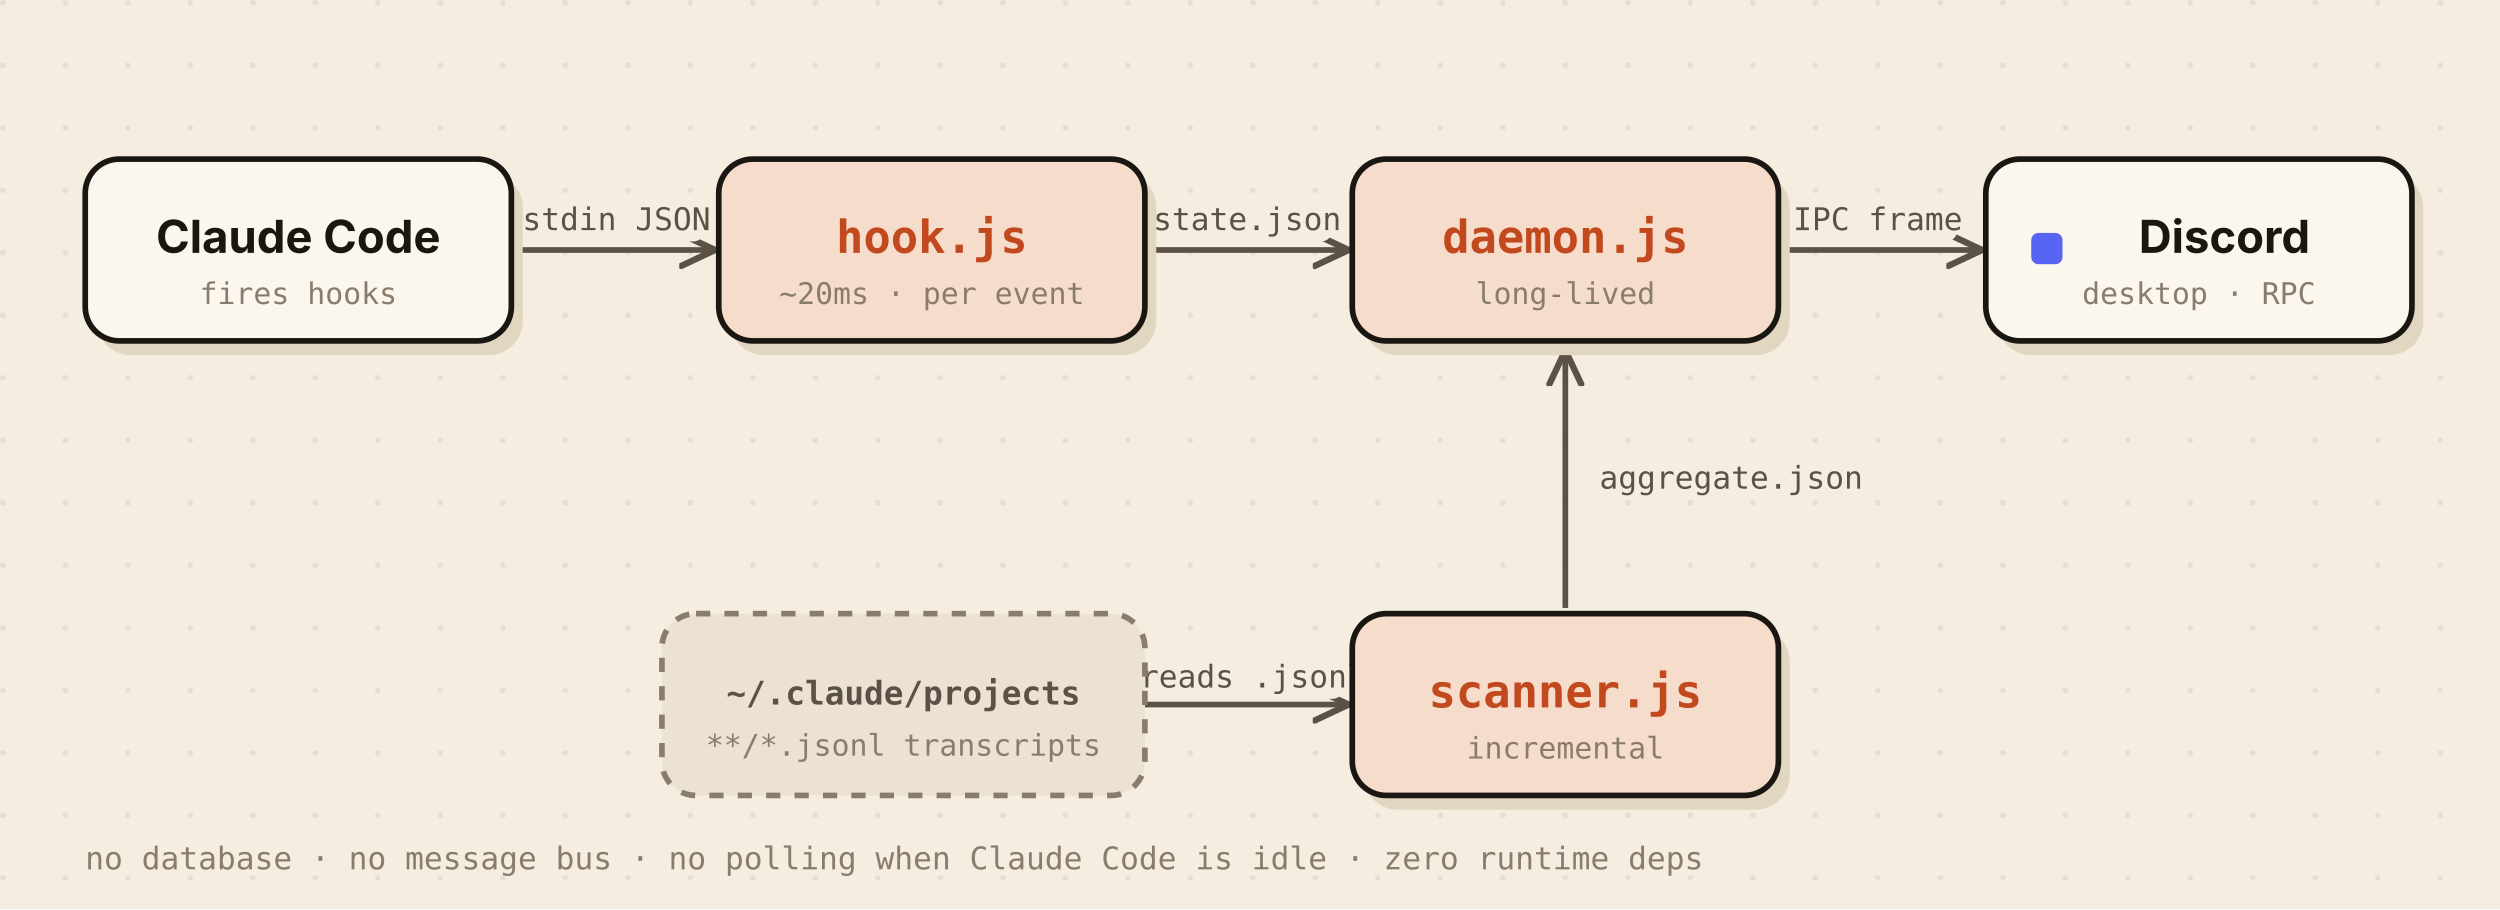
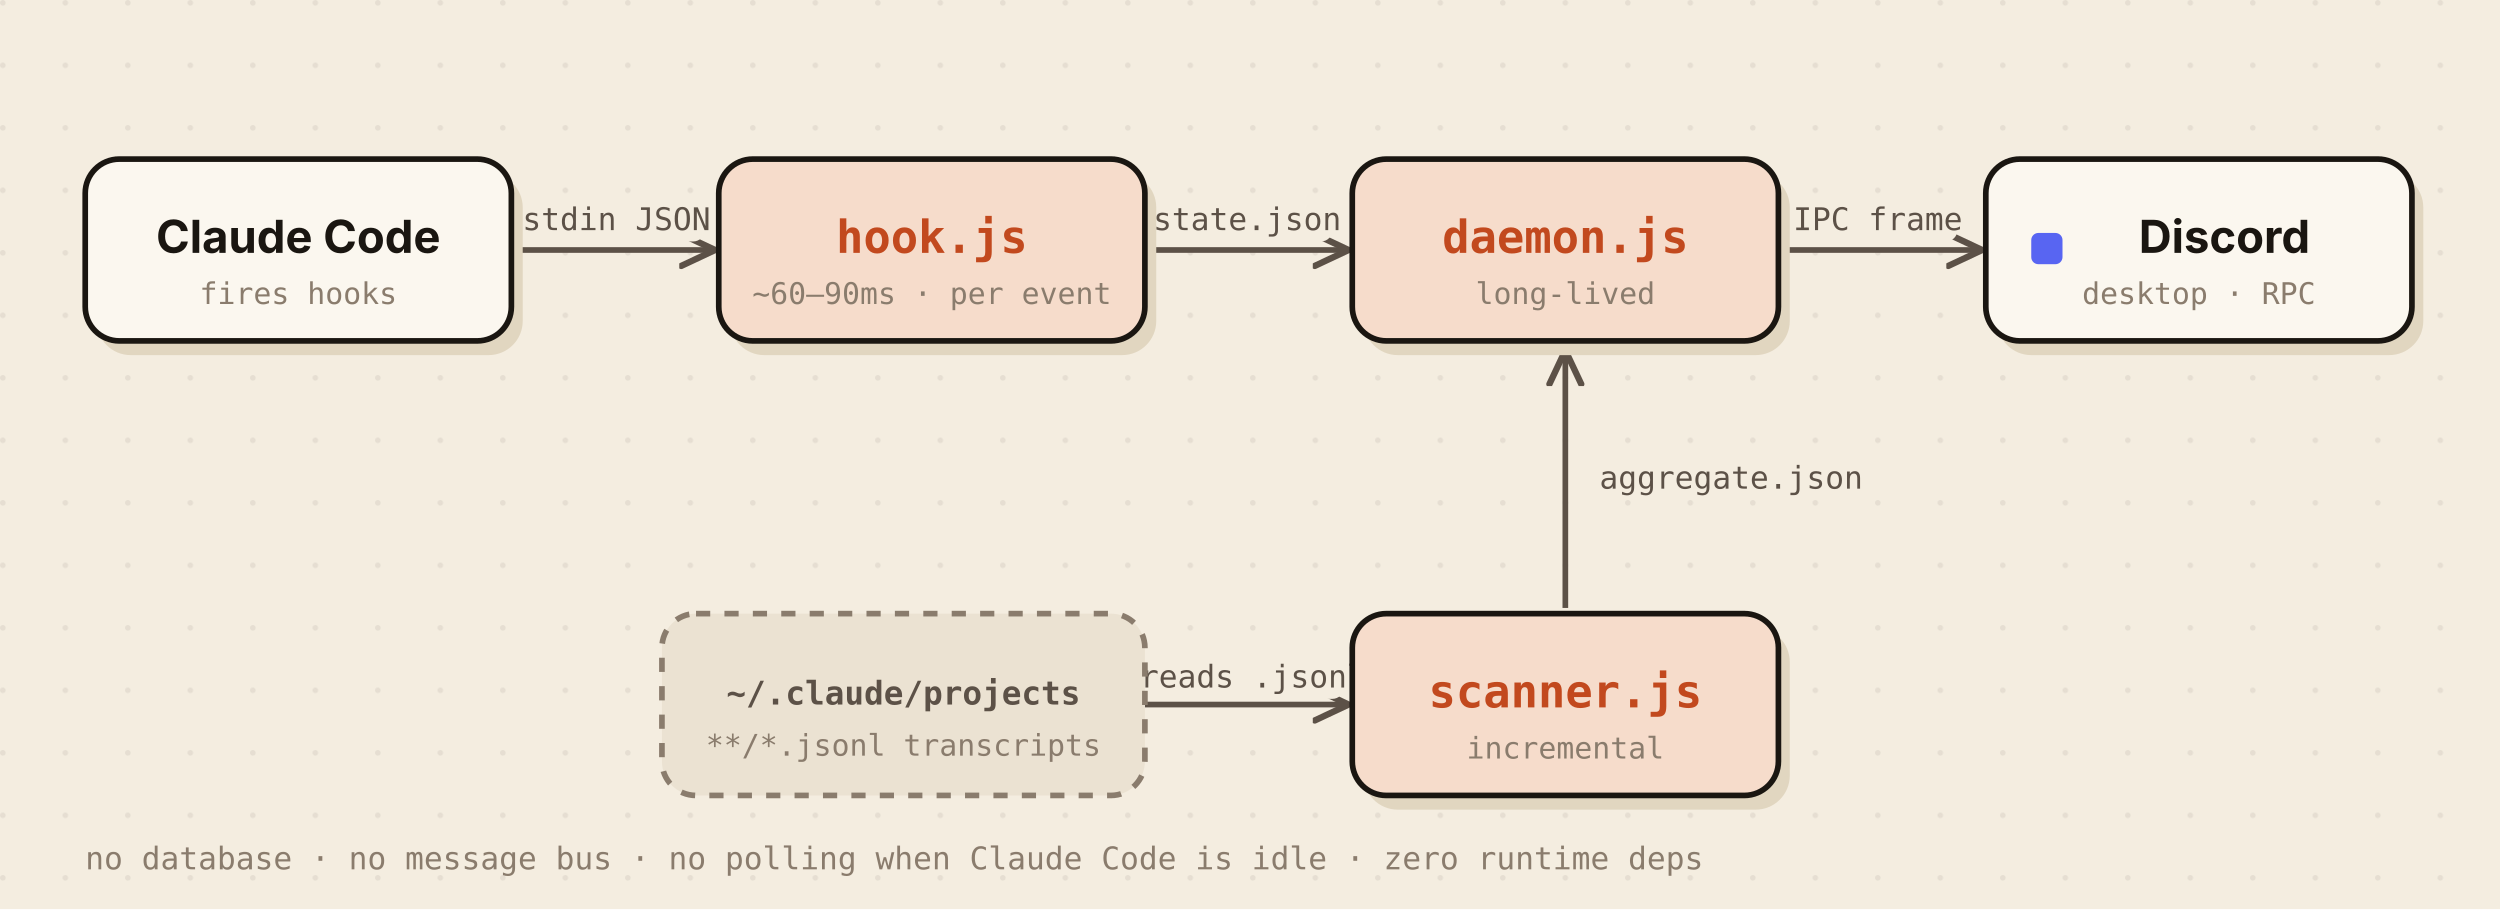
<svg xmlns="http://www.w3.org/2000/svg" viewBox="0 0 880 320" width="880" height="320" role="img" aria-labelledby="title desc">
  <defs>
    <pattern id="dots" width="22" height="22" patternUnits="userSpaceOnUse">
      <circle cx="1" cy="1" r="1" fill="#1a1611" opacity="0.07" />
    </pattern>
    <marker id="arr" viewBox="0 0 10 10" refX="8.5" refY="5" markerWidth="7" markerHeight="7" orient="auto-start-reverse">
      <path d="M0.5 1 L9 5 L0.5 9" fill="none" stroke="#5c5147" stroke-width="1.6" stroke-linecap="round" stroke-linejoin="round" />
    </marker>
  </defs>
  <rect width="880" height="320" fill="#f4ede0" />
  <rect width="880" height="320" fill="url(#dots)" />
  <g fill="none" stroke="#5c5147" stroke-width="2" marker-end="url(#arr)">
    <line x1="180" y1="88" x2="251" y2="88" />
    <line x1="403" y1="88" x2="474" y2="88" />
    <line x1="626" y1="88" x2="697" y2="88" />
    <line x1="551" y1="214" x2="551" y2="124" />
    <line x1="403" y1="248" x2="474" y2="248" />
  </g>
  <g font-family="JetBrains Mono, ui-monospace, monospace" font-size="11" fill="#5c5147" text-anchor="middle">
    <g>
      <rect x="186" y="70" width="62" height="15" rx="4" fill="#f4ede0" />
      <text x="217" y="81">stdin JSON</text>
    </g>
    <g>
      <rect x="409" y="70" width="60" height="15" rx="4" fill="#f4ede0" />
      <text x="439" y="81">state.json</text>
    </g>
    <g>
      <rect x="633" y="70" width="56" height="15" rx="4" fill="#f4ede0" />
      <text x="661" y="81">IPC frame</text>
    </g>
    <text x="563" y="172" text-anchor="start">aggregate.json</text>
    <g>
      <rect x="409" y="231" width="64" height="15" rx="4" fill="#f4ede0" />
      <text x="441" y="242">reads .jsonl</text>
    </g>
  </g>
  <g transform="translate(30 56)">
    <rect x="4" y="5" width="150" height="64" rx="12" fill="#e1d6c0" />
    <rect width="150" height="64" rx="12" fill="#fbf7ef" stroke="#1a1611" stroke-width="2" />
    <text x="75" y="33" text-anchor="middle" font-family="Space Grotesk, Inter, system-ui, sans-serif" font-size="16" font-weight="700" fill="#1a1611">Claude Code</text>
    <text x="75" y="51" text-anchor="middle" font-family="JetBrains Mono, ui-monospace, monospace" font-size="10.5" fill="#8a7c6d">fires hooks</text>
  </g>
  <g transform="translate(253 56)">
    <rect x="4" y="5" width="150" height="64" rx="12" fill="#e1d6c0" />
    <rect width="150" height="64" rx="12" fill="#f6dccb" stroke="#1a1611" stroke-width="2" />
    <text x="75" y="33" text-anchor="middle" font-family="JetBrains Mono, ui-monospace, monospace" font-size="16" font-weight="700" fill="#c2491e">hook.js</text>
-     <text x="75" y="51" text-anchor="middle" font-family="JetBrains Mono, ui-monospace, monospace" font-size="10.5" fill="#8a7c6d">~20ms · per event</text>
+     <text x="75" y="51" text-anchor="middle" font-family="JetBrains Mono, ui-monospace, monospace" font-size="10.5" fill="#8a7c6d">~60–90ms · per event</text>
  </g>
  <g transform="translate(476 56)">
    <rect x="4" y="5" width="150" height="64" rx="12" fill="#e1d6c0" />
    <rect width="150" height="64" rx="12" fill="#f6dccb" stroke="#1a1611" stroke-width="2" />
    <text x="75" y="33" text-anchor="middle" font-family="JetBrains Mono, ui-monospace, monospace" font-size="16" font-weight="700" fill="#c2491e">daemon.js</text>
    <text x="75" y="51" text-anchor="middle" font-family="JetBrains Mono, ui-monospace, monospace" font-size="10.5" fill="#8a7c6d">long-lived</text>
  </g>
  <g transform="translate(699 56)">
    <rect x="4" y="5" width="150" height="64" rx="12" fill="#e1d6c0" />
    <rect width="150" height="64" rx="12" fill="#fbf7ef" stroke="#1a1611" stroke-width="2" />
    <rect x="16" y="26" width="11" height="11" rx="2.5" fill="#5865f2" />
    <text x="84" y="33" text-anchor="middle" font-family="Space Grotesk, Inter, system-ui, sans-serif" font-size="16" font-weight="700" fill="#1a1611">Discord</text>
    <text x="75" y="51" text-anchor="middle" font-family="JetBrains Mono, ui-monospace, monospace" font-size="10.5" fill="#8a7c6d">desktop · RPC</text>
  </g>
  <g transform="translate(476 216)">
    <rect x="4" y="5" width="150" height="64" rx="12" fill="#e1d6c0" />
    <rect width="150" height="64" rx="12" fill="#f6dccb" stroke="#1a1611" stroke-width="2" />
    <text x="75" y="33" text-anchor="middle" font-family="JetBrains Mono, ui-monospace, monospace" font-size="16" font-weight="700" fill="#c2491e">scanner.js</text>
    <text x="75" y="51" text-anchor="middle" font-family="JetBrains Mono, ui-monospace, monospace" font-size="10.5" fill="#8a7c6d">incremental</text>
  </g>
  <g transform="translate(233 216)">
    <rect width="170" height="64" rx="12" fill="#ebe2d2" stroke="#8a7c6d" stroke-width="2" stroke-dasharray="5 5" />
    <text x="85" y="32" text-anchor="middle" font-family="JetBrains Mono, ui-monospace, monospace" font-size="11.5" font-weight="700" fill="#5c5147">~/.claude/projects</text>
    <text x="85" y="50" text-anchor="middle" font-family="JetBrains Mono, ui-monospace, monospace" font-size="10.5" fill="#8a7c6d">**/*.jsonl transcripts</text>
  </g>
  <text x="30" y="306" font-family="JetBrains Mono, ui-monospace, monospace" font-size="11" fill="#8a7c6d">no database · no message bus · no polling when Claude Code is idle · zero runtime deps</text>
</svg>
